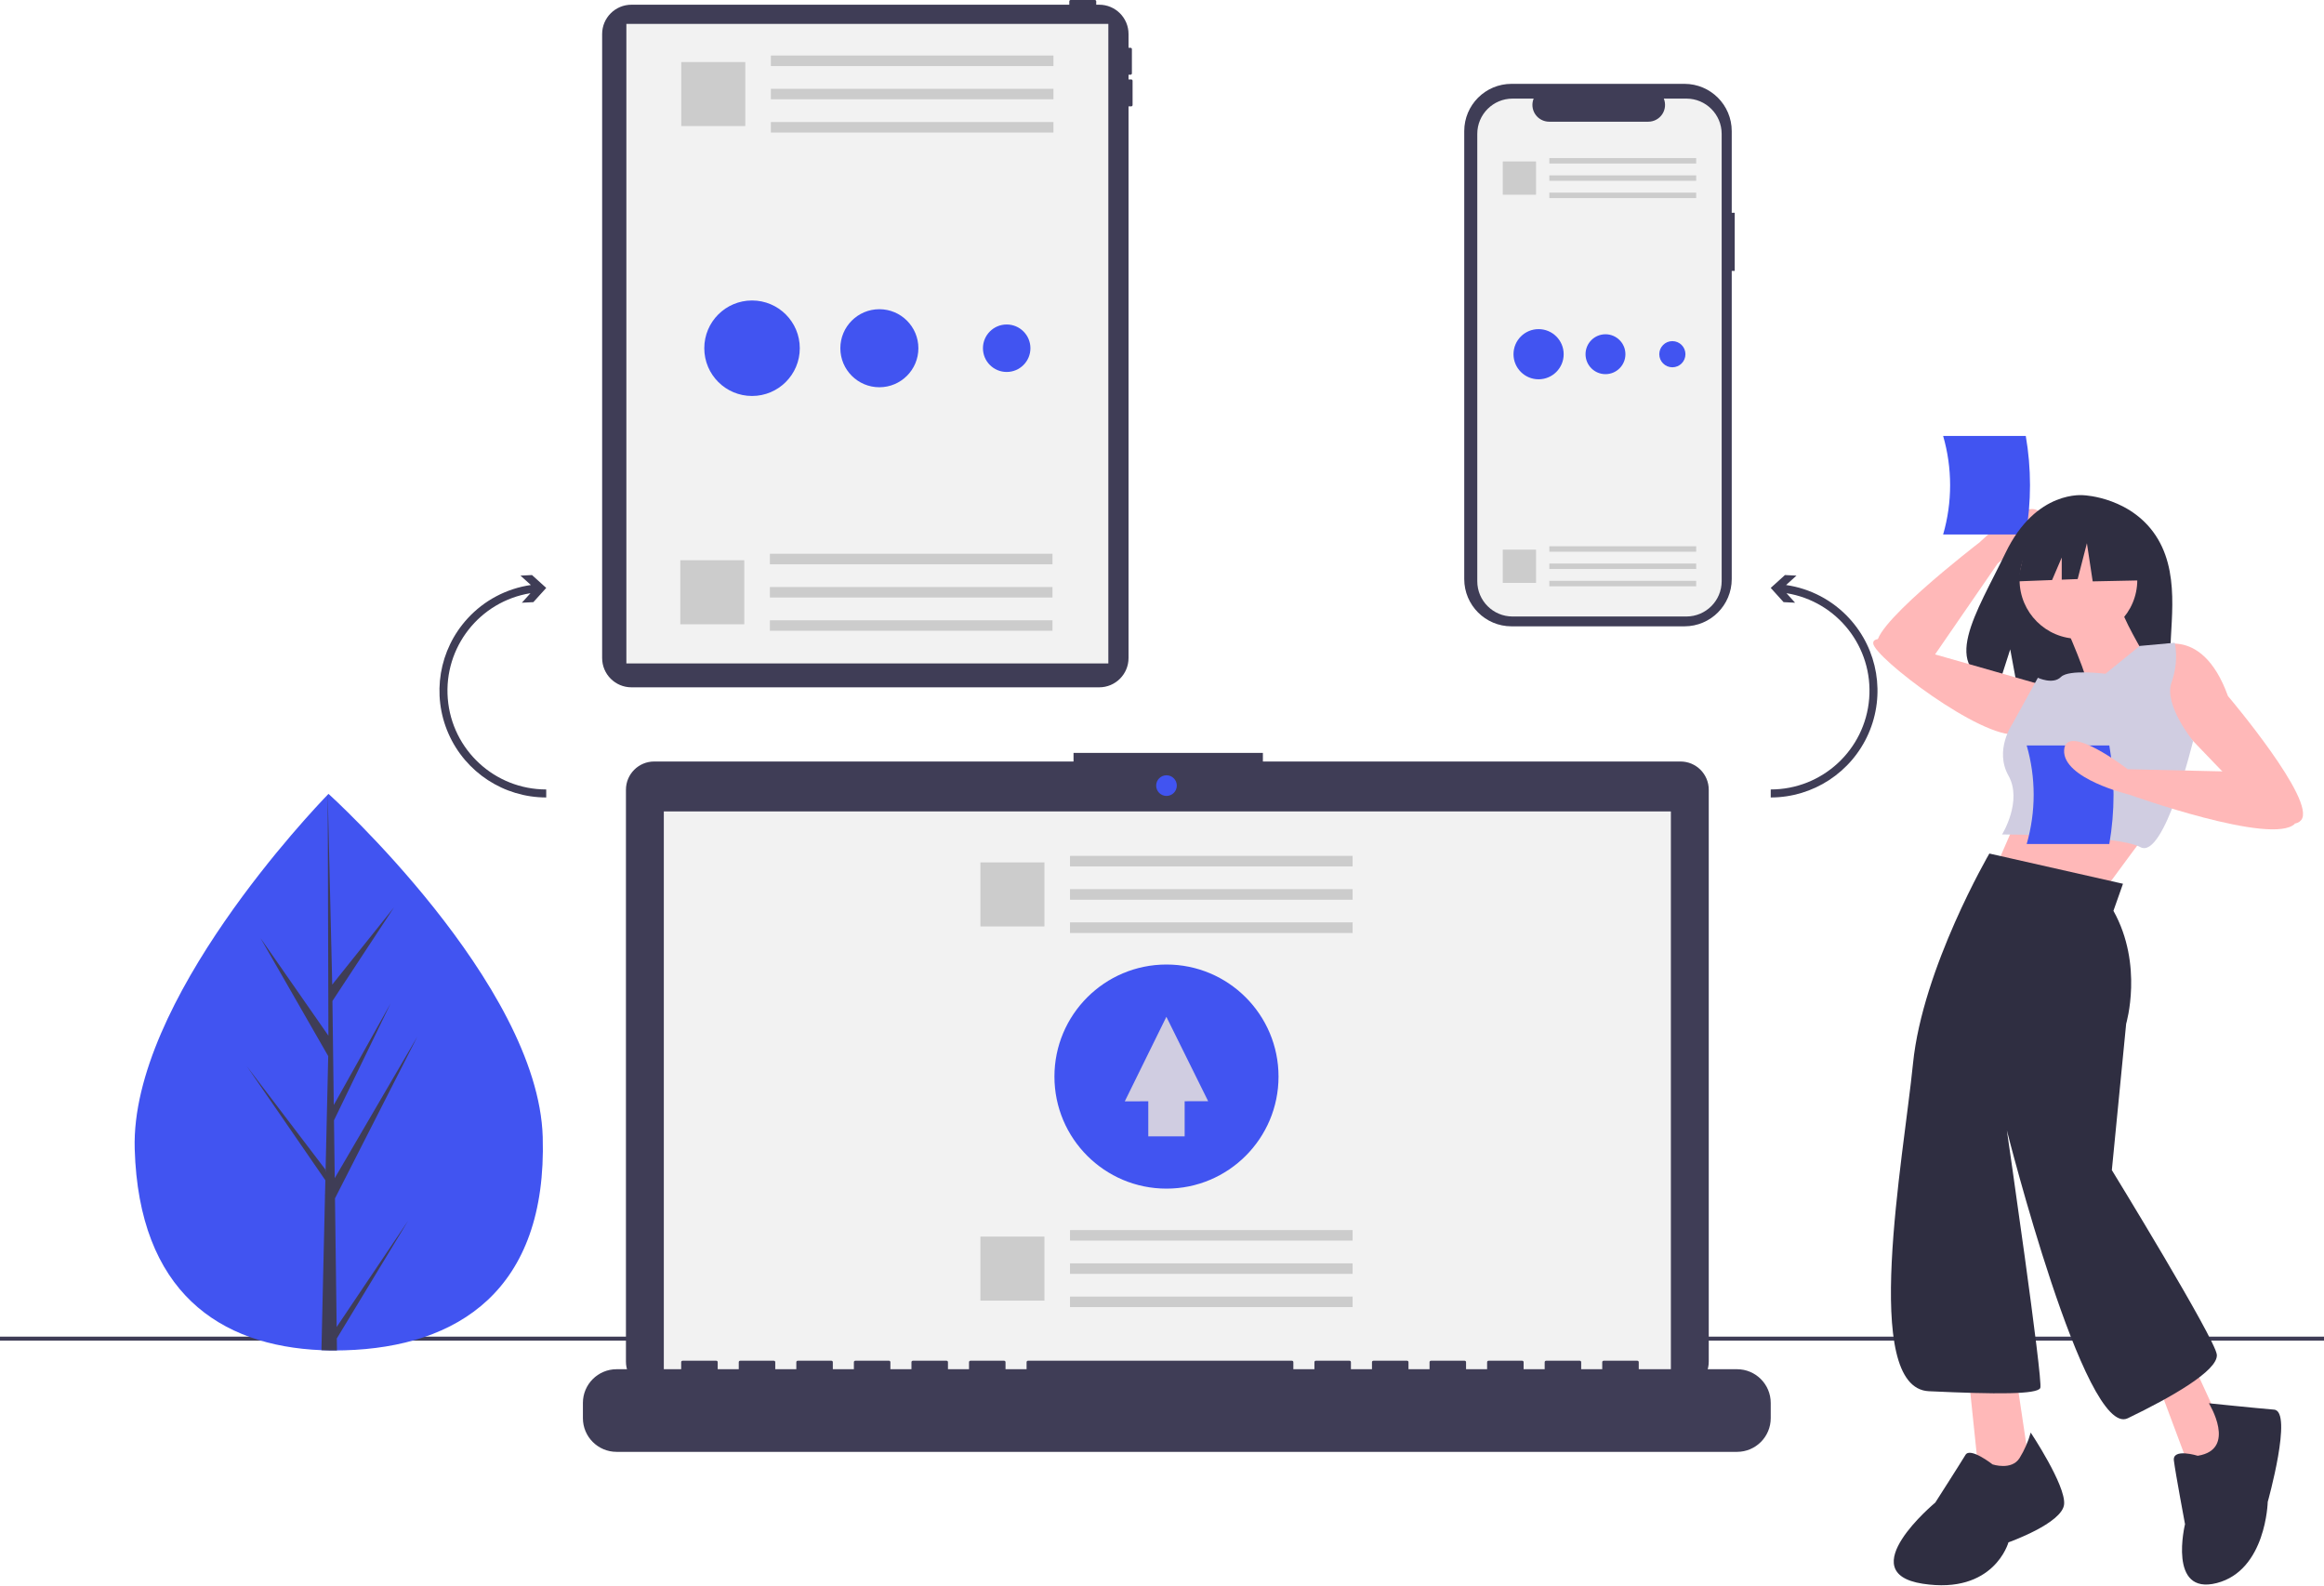
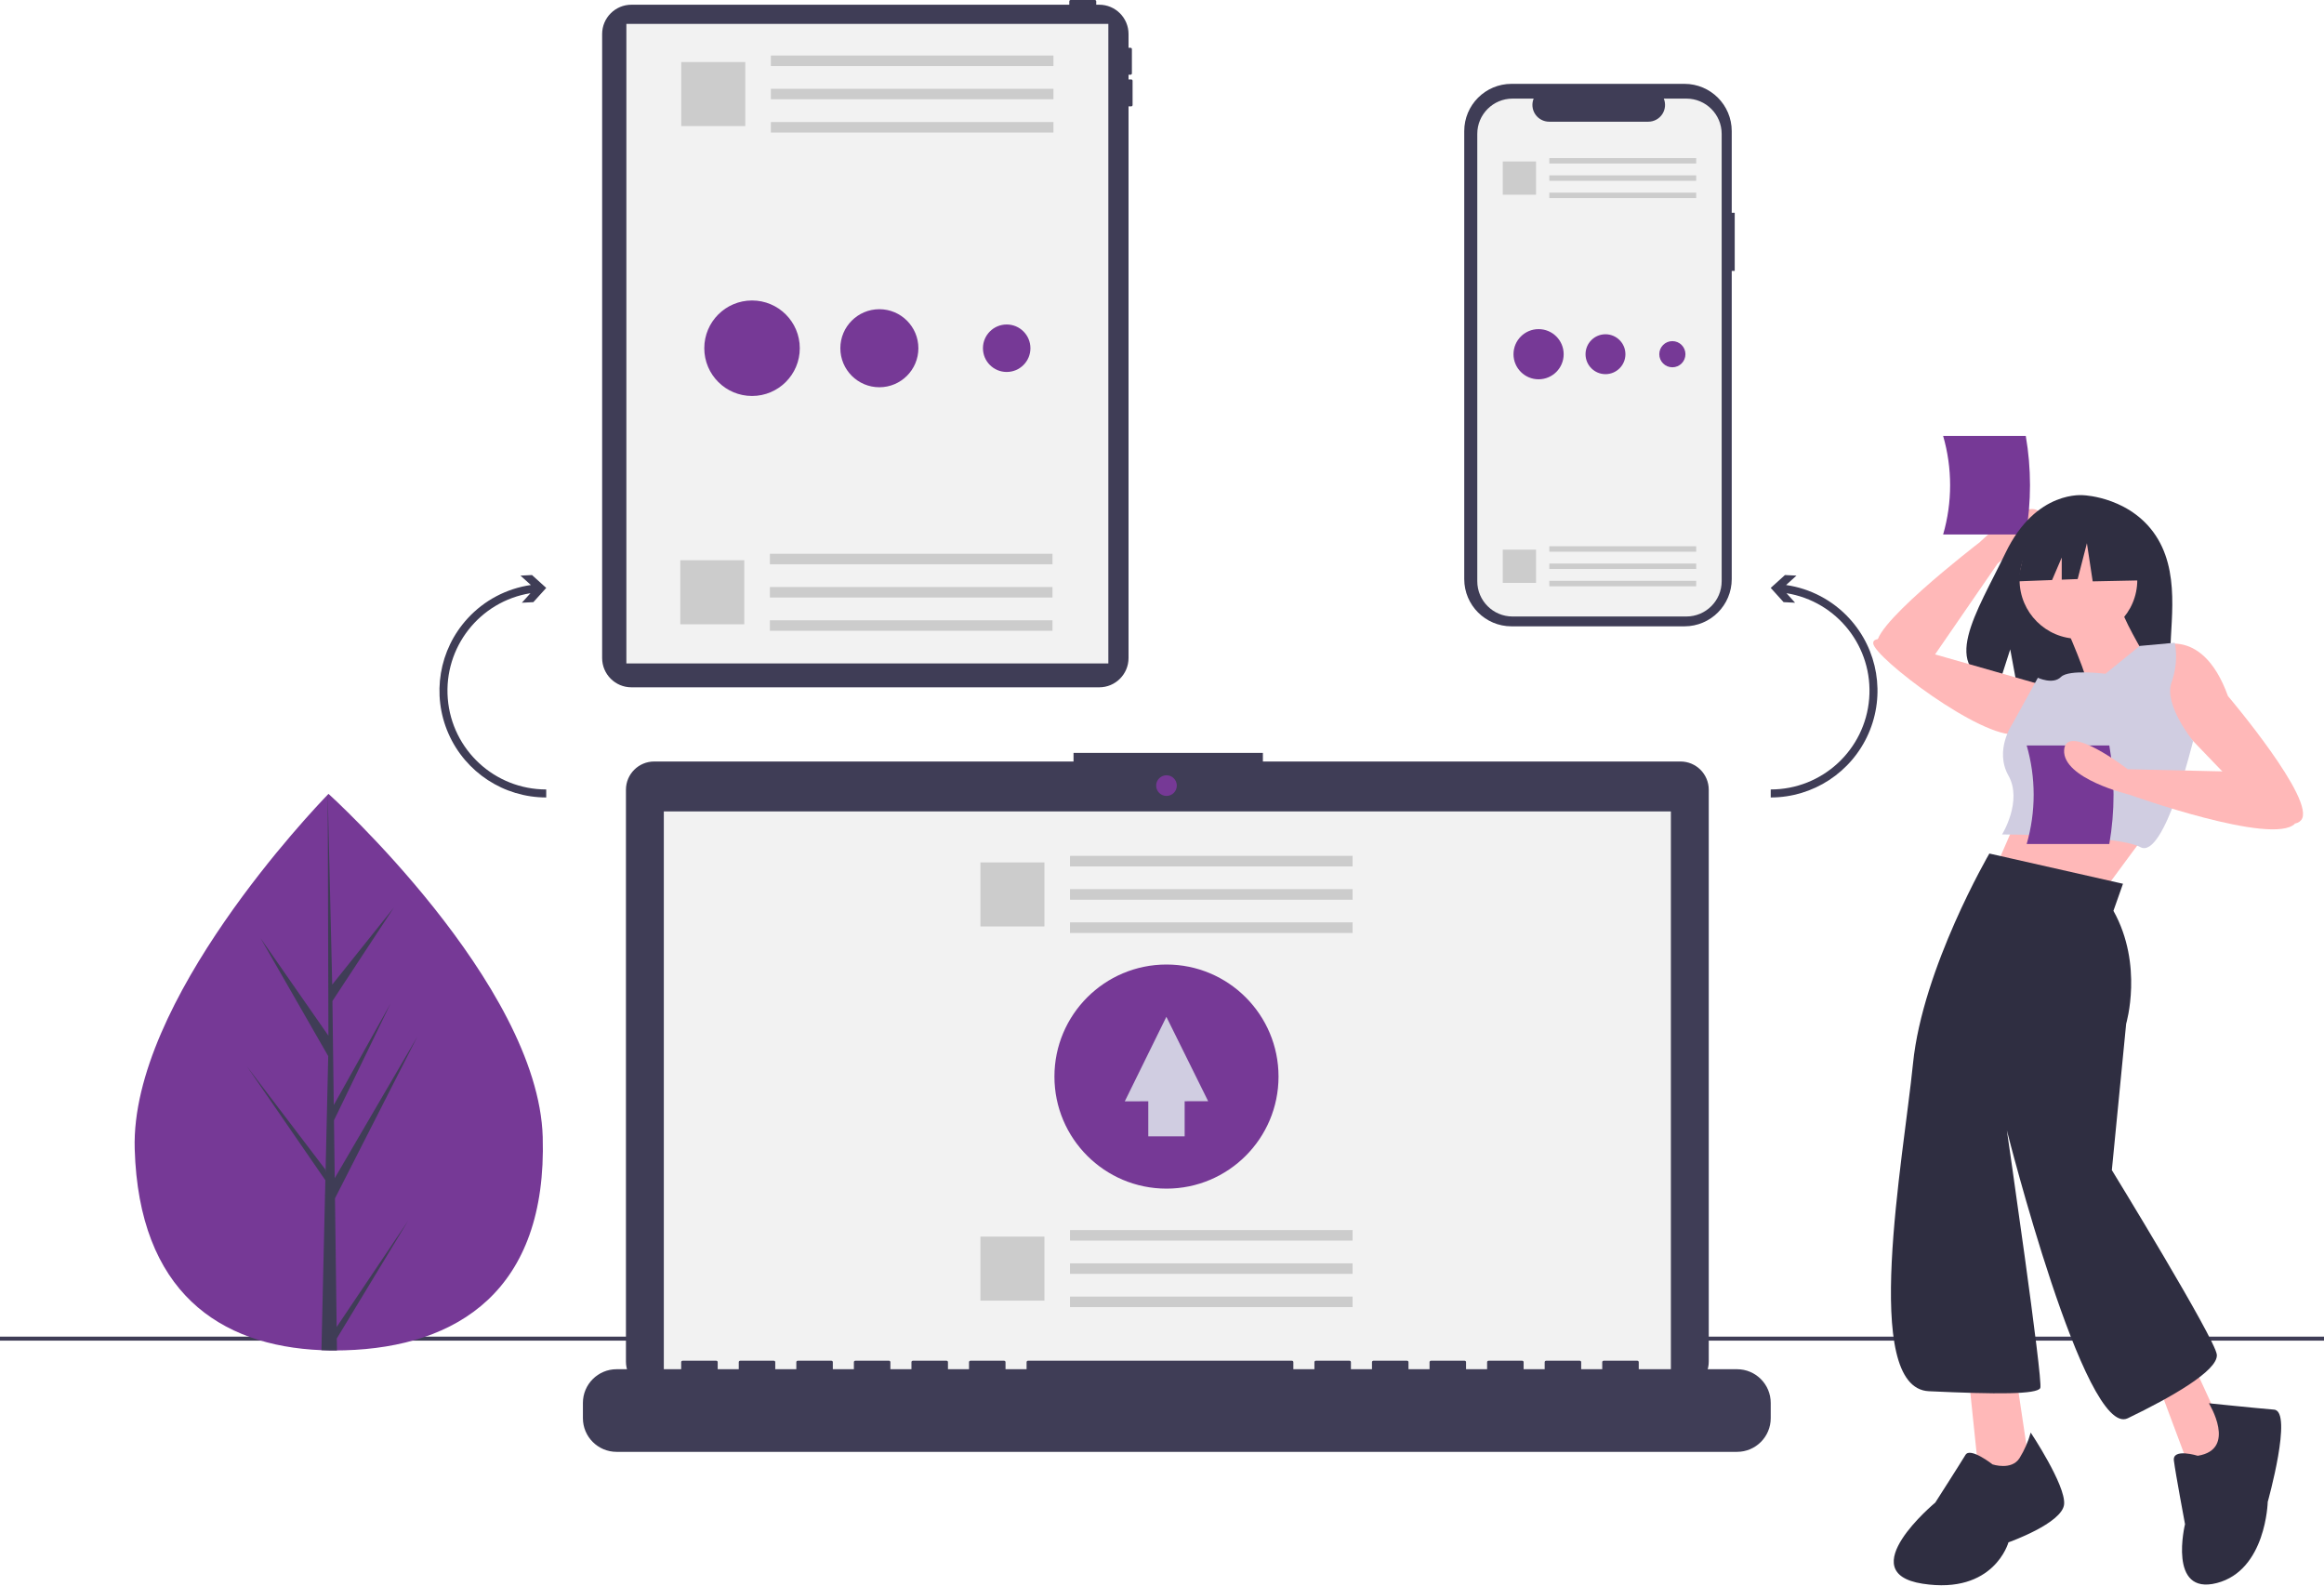
<svg xmlns="http://www.w3.org/2000/svg" id="b788e214-8c62-4533-b5b0-3b3e1bf4c8d8" data-name="Layer 1" width="1161.522" height="792.25" viewBox="0 0 1161.522 792.25">
  <path d="M584.621,93.574h-1.346v-2.355h1.009a.673.673,0,0,0,.673-.673V78.435a.673.673,0,0,0-.673-.673h-1.009V70.883a14.653,14.653,0,0,0-14.653-14.653h-1.495V54.548a.673.673,0,0,0-.673-.673H554.342a.673.673,0,0,0-.673.673v1.682H334.837a14.653,14.653,0,0,0-14.653,14.653v311.838a14.653,14.653,0,0,0,14.653,14.653H568.622a14.653,14.653,0,0,0,14.653-14.653V107.032h1.346a.673.673,0,0,0,.673-.673V94.247A.673.673,0,0,0,584.621,93.574Z" transform="translate(-19.23898 -53.87484)" fill="#3f3d56" />
  <rect x="313.055" y="11.94" width="240.89" height="319.62" fill="#f2f2f2" />
  <rect y="668" width="1161.522" height="2" fill="#3f3d56" />
-   <path d="M290.491,622.122c2.243,76.794-42.627,104.937-98.938,106.581q-1.962.057-3.906.07-3.917.03-7.758-.13c-50.927-2.114-91.24-29.148-93.325-100.566-2.158-73.909,89.578-169.939,96.461-177.042.006-0.0.006-0.0.012-.007.261-.271.395-.406.395-.406S288.249,545.335,290.491,622.122Z" transform="translate(-19.23898 -53.87484)" fill="#4154f1" />
+   <path d="M290.491,622.122c2.243,76.794-42.627,104.937-98.938,106.581q-1.962.057-3.906.07-3.917.03-7.758-.13c-50.927-2.114-91.24-29.148-93.325-100.566-2.158-73.909,89.578-169.939,96.461-177.042.006-0.0.006-0.0.012-.007.261-.271.395-.406.395-.406S288.249,545.335,290.491,622.122Z" transform="translate(-19.23898 -53.87484)" fill="#763996" />
  <path d="M187.499,717.066l35.771-53.194-35.697,58.917.075,5.986q-3.917.03-7.758-.13l1.774-76.942-.049-.594.065-.115.17-7.271-39.173-56.875,39.127,51.433.139,1.537,1.34-58.133L149.447,522.719l33.931,48.754-.354-120.436.001-.401.012.394,2.246,94.92,30.836-38.557-30.736,46.734.673,51.999,28.376-50.749-28.272,58.393.375,28.914,41.266-70.692-41.141,80.779Z" transform="translate(-19.23898 -53.87484)" fill="#3f3d56" />
  <path d="M886.239,160.207h-1.49V119.4A23.618,23.618,0,0,0,861.131,95.781H774.675a23.618,23.618,0,0,0-23.618,23.618V343.273a23.618,23.618,0,0,0,23.618,23.618H861.131a23.618,23.618,0,0,0,23.618-23.618V189.255H886.239Z" transform="translate(-19.23898 -53.87484)" fill="#3f3d56" />
  <path d="M879.72,120.788V344.335a17.639,17.639,0,0,1-17.635,17.642H775.211a17.638,17.638,0,0,1-17.635-17.642V120.788a17.637,17.637,0,0,1,17.635-17.635h10.54a8.379,8.379,0,0,0,7.759,11.542h49.53a8.379,8.379,0,0,0,7.759-11.542h11.285A17.637,17.637,0,0,1,879.72,120.788Z" transform="translate(-19.23898 -53.87484)" fill="#f2f2f2" />
  <rect x="774.348" y="79" width="73.396" height="2.727" fill="#ccc" />
  <rect x="774.348" y="87.636" width="73.396" height="2.727" fill="#ccc" />
  <rect x="774.348" y="96.273" width="73.396" height="2.727" fill="#ccc" />
  <rect x="751.073" y="80.686" width="16.629" height="16.629" fill="#ccc" />
  <rect x="774.348" y="273" width="73.396" height="2.727" fill="#ccc" />
  <rect x="774.348" y="281.636" width="73.396" height="2.727" fill="#ccc" />
  <rect x="774.348" y="290.273" width="73.396" height="2.727" fill="#ccc" />
  <rect x="751.073" y="274.685" width="16.629" height="16.629" fill="#ccc" />
  <path d="M859.147,434.443H650.425v-4.302H555.783v4.302H346.201a14.118,14.118,0,0,0-14.118,14.118V734.365a14.118,14.118,0,0,0,14.118,14.118H859.147a14.118,14.118,0,0,0,14.118-14.118V448.561A14.118,14.118,0,0,0,859.147,434.443Z" transform="translate(-19.23898 -53.87484)" fill="#3f3d56" />
  <rect x="331.772" y="405.519" width="503.325" height="283.927" fill="#f2f2f2" />
-   <circle cx="583.005" cy="392.613" r="5.162" fill="#4154f1" />
+   <circle cx="583.005" cy="392.613" r="5.162" fill="#763996" />
  <path d="M887.397,738.159H838.276v-3.539a.702.702,0,0,0-.702-.702H820.733a.702.702,0,0,0-.702.702v3.539h-10.526v-3.539a.702.702,0,0,0-.702-.702H791.962a.702.702,0,0,0-.702.702v3.539h-10.526v-3.539a.702.702,0,0,0-.702-.702H763.191a.702.702,0,0,0-.702.702v3.539H751.963v-3.539a.702.702,0,0,0-.702-.702H734.42a.702.702,0,0,0-.702.702v3.539H723.192v-3.539a.702.702,0,0,0-.702-.702H705.649a.702.702,0,0,0-.702.702v3.539h-10.526v-3.539a.702.702,0,0,0-.702-.702H676.878a.702.702,0,0,0-.702.702v3.539h-10.526v-3.539a.702.702,0,0,0-.702-.702H533.022a.702.702,0,0,0-.702.702v3.539h-10.526v-3.539a.702.702,0,0,0-.702-.702H504.251a.702.702,0,0,0-.702.702v3.539h-10.526v-3.539a.702.702,0,0,0-.702-.702H475.48a.702.702,0,0,0-.702.702v3.539h-10.526v-3.539a.702.702,0,0,0-.702-.702H446.709a.702.702,0,0,0-.702.702v3.539h-10.526v-3.539a.702.702,0,0,0-.702-.702H417.938a.702.702,0,0,0-.702.702v3.539h-10.526v-3.539a.702.702,0,0,0-.702-.702H389.167a.702.702,0,0,0-.702.702v3.539h-10.526v-3.539a.702.702,0,0,0-.702-.702H360.396a.702.702,0,0,0-.702.702v3.539H327.415a16.842,16.842,0,0,0-16.842,16.842v7.615a16.842,16.842,0,0,0,16.842,16.842H887.397A16.842,16.842,0,0,0,904.239,762.616v-7.615A16.842,16.842,0,0,0,887.397,738.159Z" transform="translate(-19.23898 -53.87484)" fill="#3f3d56" />
  <rect x="534.788" y="427.757" width="141.24" height="5.248" fill="#e6e6e6" />
  <rect x="534.788" y="444.376" width="141.24" height="5.248" fill="#e6e6e6" />
  <rect x="534.788" y="460.995" width="141.24" height="5.248" fill="#e6e6e6" />
  <rect x="534.788" y="427.757" width="141.24" height="5.248" fill="#ccc" />
  <rect x="534.788" y="444.376" width="141.24" height="5.248" fill="#ccc" />
  <rect x="534.788" y="460.995" width="141.24" height="5.248" fill="#ccc" />
  <rect x="490" y="431" width="32" height="32" fill="#ccc" />
  <rect x="534.788" y="614.756" width="141.24" height="5.248" fill="#ccc" />
  <rect x="534.788" y="631.376" width="141.24" height="5.248" fill="#ccc" />
  <rect x="534.788" y="647.995" width="141.24" height="5.248" fill="#ccc" />
  <rect x="490" y="618" width="32" height="32" fill="#ccc" />
  <path d="M943.511,362.922a53.197,53.197,0,0,0-31.606-16.678l5.198-4.696-5.751-.29-7.115,6.431,6.431,7.115,5.751.29-4.309-4.764a49.359,49.359,0,0,1-7.872,98.087v4a53.364,53.364,0,0,0,39.272-89.494Z" transform="translate(-19.23898 -53.87484)" fill="#3f3d56" />
  <path d="M252.967,362.922a53.197,53.197,0,0,1,31.606-16.678l-5.198-4.696,5.751-.29,7.115,6.431-6.431,7.115-5.751.29,4.309-4.764a49.359,49.359,0,0,0,7.872,98.087v4a53.364,53.364,0,0,1-39.272-89.494Z" transform="translate(-19.23898 -53.87484)" fill="#3f3d56" />
  <rect x="385.274" y="27.756" width="141.24" height="5.248" fill="#ccc" />
  <rect x="385.274" y="44.376" width="141.24" height="5.248" fill="#ccc" />
  <rect x="385.274" y="60.995" width="141.24" height="5.248" fill="#ccc" />
  <rect x="340.486" y="31" width="32" height="32" fill="#ccc" />
  <rect x="384.788" y="276.757" width="141.24" height="5.248" fill="#ccc" />
  <rect x="384.788" y="293.376" width="141.24" height="5.248" fill="#ccc" />
  <rect x="384.788" y="309.995" width="141.24" height="5.248" fill="#ccc" />
  <rect x="340" y="280" width="32" height="32" fill="#ccc" />
  <path d="M985.771,381.797l31.894-46.306s27.773-22.269,19.813-26.605-28.8,15.993-28.8,15.993-60.124,46.093-50.21,52.526S985.771,381.797,985.771,381.797Z" transform="translate(-19.23898 -53.87484)" fill="#ffb8b8" />
-   <path d="M990.406,320.986h41.304a144.462,144.462,0,0,0,0-49.247H990.406A88.611,88.611,0,0,1,990.406,320.986Z" transform="translate(-19.23898 -53.87484)" fill="#4154f1" />
+   <path d="M990.406,320.986h41.304a144.462,144.462,0,0,0,0-49.247H990.406A88.611,88.611,0,0,1,990.406,320.986Z" transform="translate(-19.23898 -53.87484)" fill="#763996" />
  <path d="M1097.791,323.336c-12.412-20.973-36.969-21.95-36.969-21.95s-23.929-3.06-39.279,28.882c-14.308,29.773-34.054,58.519-3.179,65.488l5.577-17.358,3.454,18.65a120.807,120.807,0,0,0,13.21.226c33.065-1.068,64.554.312,63.54-11.553C1102.797,369.948,1109.734,343.516,1097.791,323.336Z" transform="translate(-19.23898 -53.87484)" fill="#2f2e41" />
  <path d="M1031.796,452.616l-15.9,36.57,55.651,8.745s26.235-35.775,28.62-38.16Z" transform="translate(-19.23898 -53.87484)" fill="#ffb8b8" />
  <circle cx="1038.792" cy="289.825" r="29.415" fill="#ffb8b8" />
  <path d="M1050.876,365.165s13.515,30.21,11.925,33.39,28.62-16.695,28.62-16.695-12.72-21.465-11.925-24.645Z" transform="translate(-19.23898 -53.87484)" fill="#ffb8b8" />
  <path d="M1095.396,377.885s23.85-13.515,37.365,23.85c0,0,44.52,52.471,36.57,62.011s-38.16-23.055-38.16-23.055l-19.08-19.875s-27.03-7.155-24.645-22.26S1095.396,377.885,1095.396,377.885Z" transform="translate(-19.23898 -53.87484)" fill="#ffb8b8" />
  <path d="M1039.746,396.17l-55.651-15.9s-29.415-11.925-28.62-4.77,54.061,47.701,71.551,45.316S1039.746,396.17,1039.746,396.17Z" transform="translate(-19.23898 -53.87484)" fill="#ffb8b8" />
  <path d="M1071.546,390.605s-18.285-2.385-22.26,1.59-11.528.398-11.528.398L1025.038,415.648s-9.143,13.118-1.988,25.838-3.18,29.415-3.18,29.415,57.241,0,69.166,6.36,26.298-53.068,26.298-53.068-14.77-18.085-10.795-29.215,1.59-19.875,1.59-19.875l-17.49,1.59Z" transform="translate(-19.23898 -53.87484)" fill="#d0cde1" />
  <polygon points="983.936 688.124 990.297 749.34 1014.942 736.62 1006.992 683.354 983.936 688.124" fill="#ffb8b8" />
  <polygon points="1076.952 687.329 1097.648 742.67 1117.523 728.36 1092.853 674.609 1076.952 687.329" fill="#ffb8b8" />
  <path d="M1034.181,769.824a49.649,49.649,0,0,1-5.565,12.72c-3.975,6.36-13.515,3.18-13.515,3.18s-11.13-8.745-13.515-4.77-15.105,23.85-15.105,23.85-42.135,34.98-6.36,40.545,42.93-20.67,42.93-20.67,27.03-9.54,27.825-19.08S1034.181,769.824,1034.181,769.824Z" transform="translate(-19.23898 -53.87484)" fill="#2f2e41" />
  <path d="M1117.657,781.414s-12.72-3.975-11.925,2.385,5.565,31.8,5.565,31.8-8.745,35.775,15.9,29.415,25.44-40.545,25.44-40.545,12.72-45.316,3.18-46.111-32.595-3.18-32.595-3.18S1137.532,778.234,1117.657,781.414Z" transform="translate(-19.23898 -53.87484)" fill="#2f2e41" />
  <polygon points="1073.065 267.439 1048.804 254.731 1015.301 259.93 1008.369 290.545 1025.624 289.881 1030.444 278.634 1030.444 289.696 1038.406 289.389 1043.027 271.483 1045.916 290.545 1074.22 289.967 1073.065 267.439" fill="#2f2e41" />
  <path d="M1080.291,495.546l-66.781-15.105s-33.39,57.241-38.16,104.941-26.235,162.182,7.95,163.772,54.061,1.59,55.651-1.59-16.695-128.791-16.695-128.791,38.955,154.232,60.421,143.897,45.316-23.85,44.52-31.8-52.471-92.221-52.471-92.221l7.155-73.141s8.745-29.415-6.36-56.446Z" transform="translate(-19.23898 -53.87484)" fill="#2f2e41" />
-   <path d="M1032.162,475.672h41.304a144.462,144.462,0,0,0,0-49.247H1032.162A88.612,88.612,0,0,1,1032.162,475.672Z" transform="translate(-19.23898 -53.87484)" fill="#4154f1" />
+   <path d="M1032.162,475.672h41.304a144.462,144.462,0,0,0,0-49.247H1032.162A88.612,88.612,0,0,1,1032.162,475.672Z" transform="translate(-19.23898 -53.87484)" fill="#763996" />
  <path d="M1152.637,439.896l-69.961-1.59s-31.005-23.85-31.8-9.54,32.595,22.26,32.595,22.26,71.782,25.758,82.797,14.469Z" transform="translate(-19.23898 -53.87484)" fill="#ffb8b8" />
-   <circle cx="375.864" cy="174.031" r="23.864" fill="#4154f1" />
-   <circle cx="439.5" cy="174.031" r="19.5" fill="#4154f1" />
-   <circle cx="503.136" cy="174.031" r="11.864" fill="#4154f1" />
-   <circle cx="768.978" cy="177.02" r="12.536" fill="#4154f1" />
-   <circle cx="802.409" cy="177.02" r="9.967" fill="#4154f1" />
-   <circle cx="835.839" cy="177.02" r="6.536" fill="#4154f1" />
-   <circle cx="583" cy="538.032" r="56" fill="#4154f1" />
+   <circle cx="375.864" cy="174.031" r="23.864" fill="#763996" />
+   <circle cx="439.5" cy="174.031" r="19.5" fill="#763996" />
+   <circle cx="503.136" cy="174.031" r="11.864" fill="#763996" />
+   <circle cx="768.978" cy="177.02" r="12.536" fill="#763996" />
+   <circle cx="802.409" cy="177.02" r="9.967" fill="#763996" />
+   <circle cx="835.839" cy="177.02" r="6.536" fill="#763996" />
+   <circle cx="583" cy="538.032" r="56" fill="#763996" />
  <polygon points="603.834 550.347 582.946 508.159 562.166 550.401 573.908 550.386 573.908 567.904 592.083 567.904 592.083 550.362 603.834 550.347" fill="#d0cde1" />
</svg>
